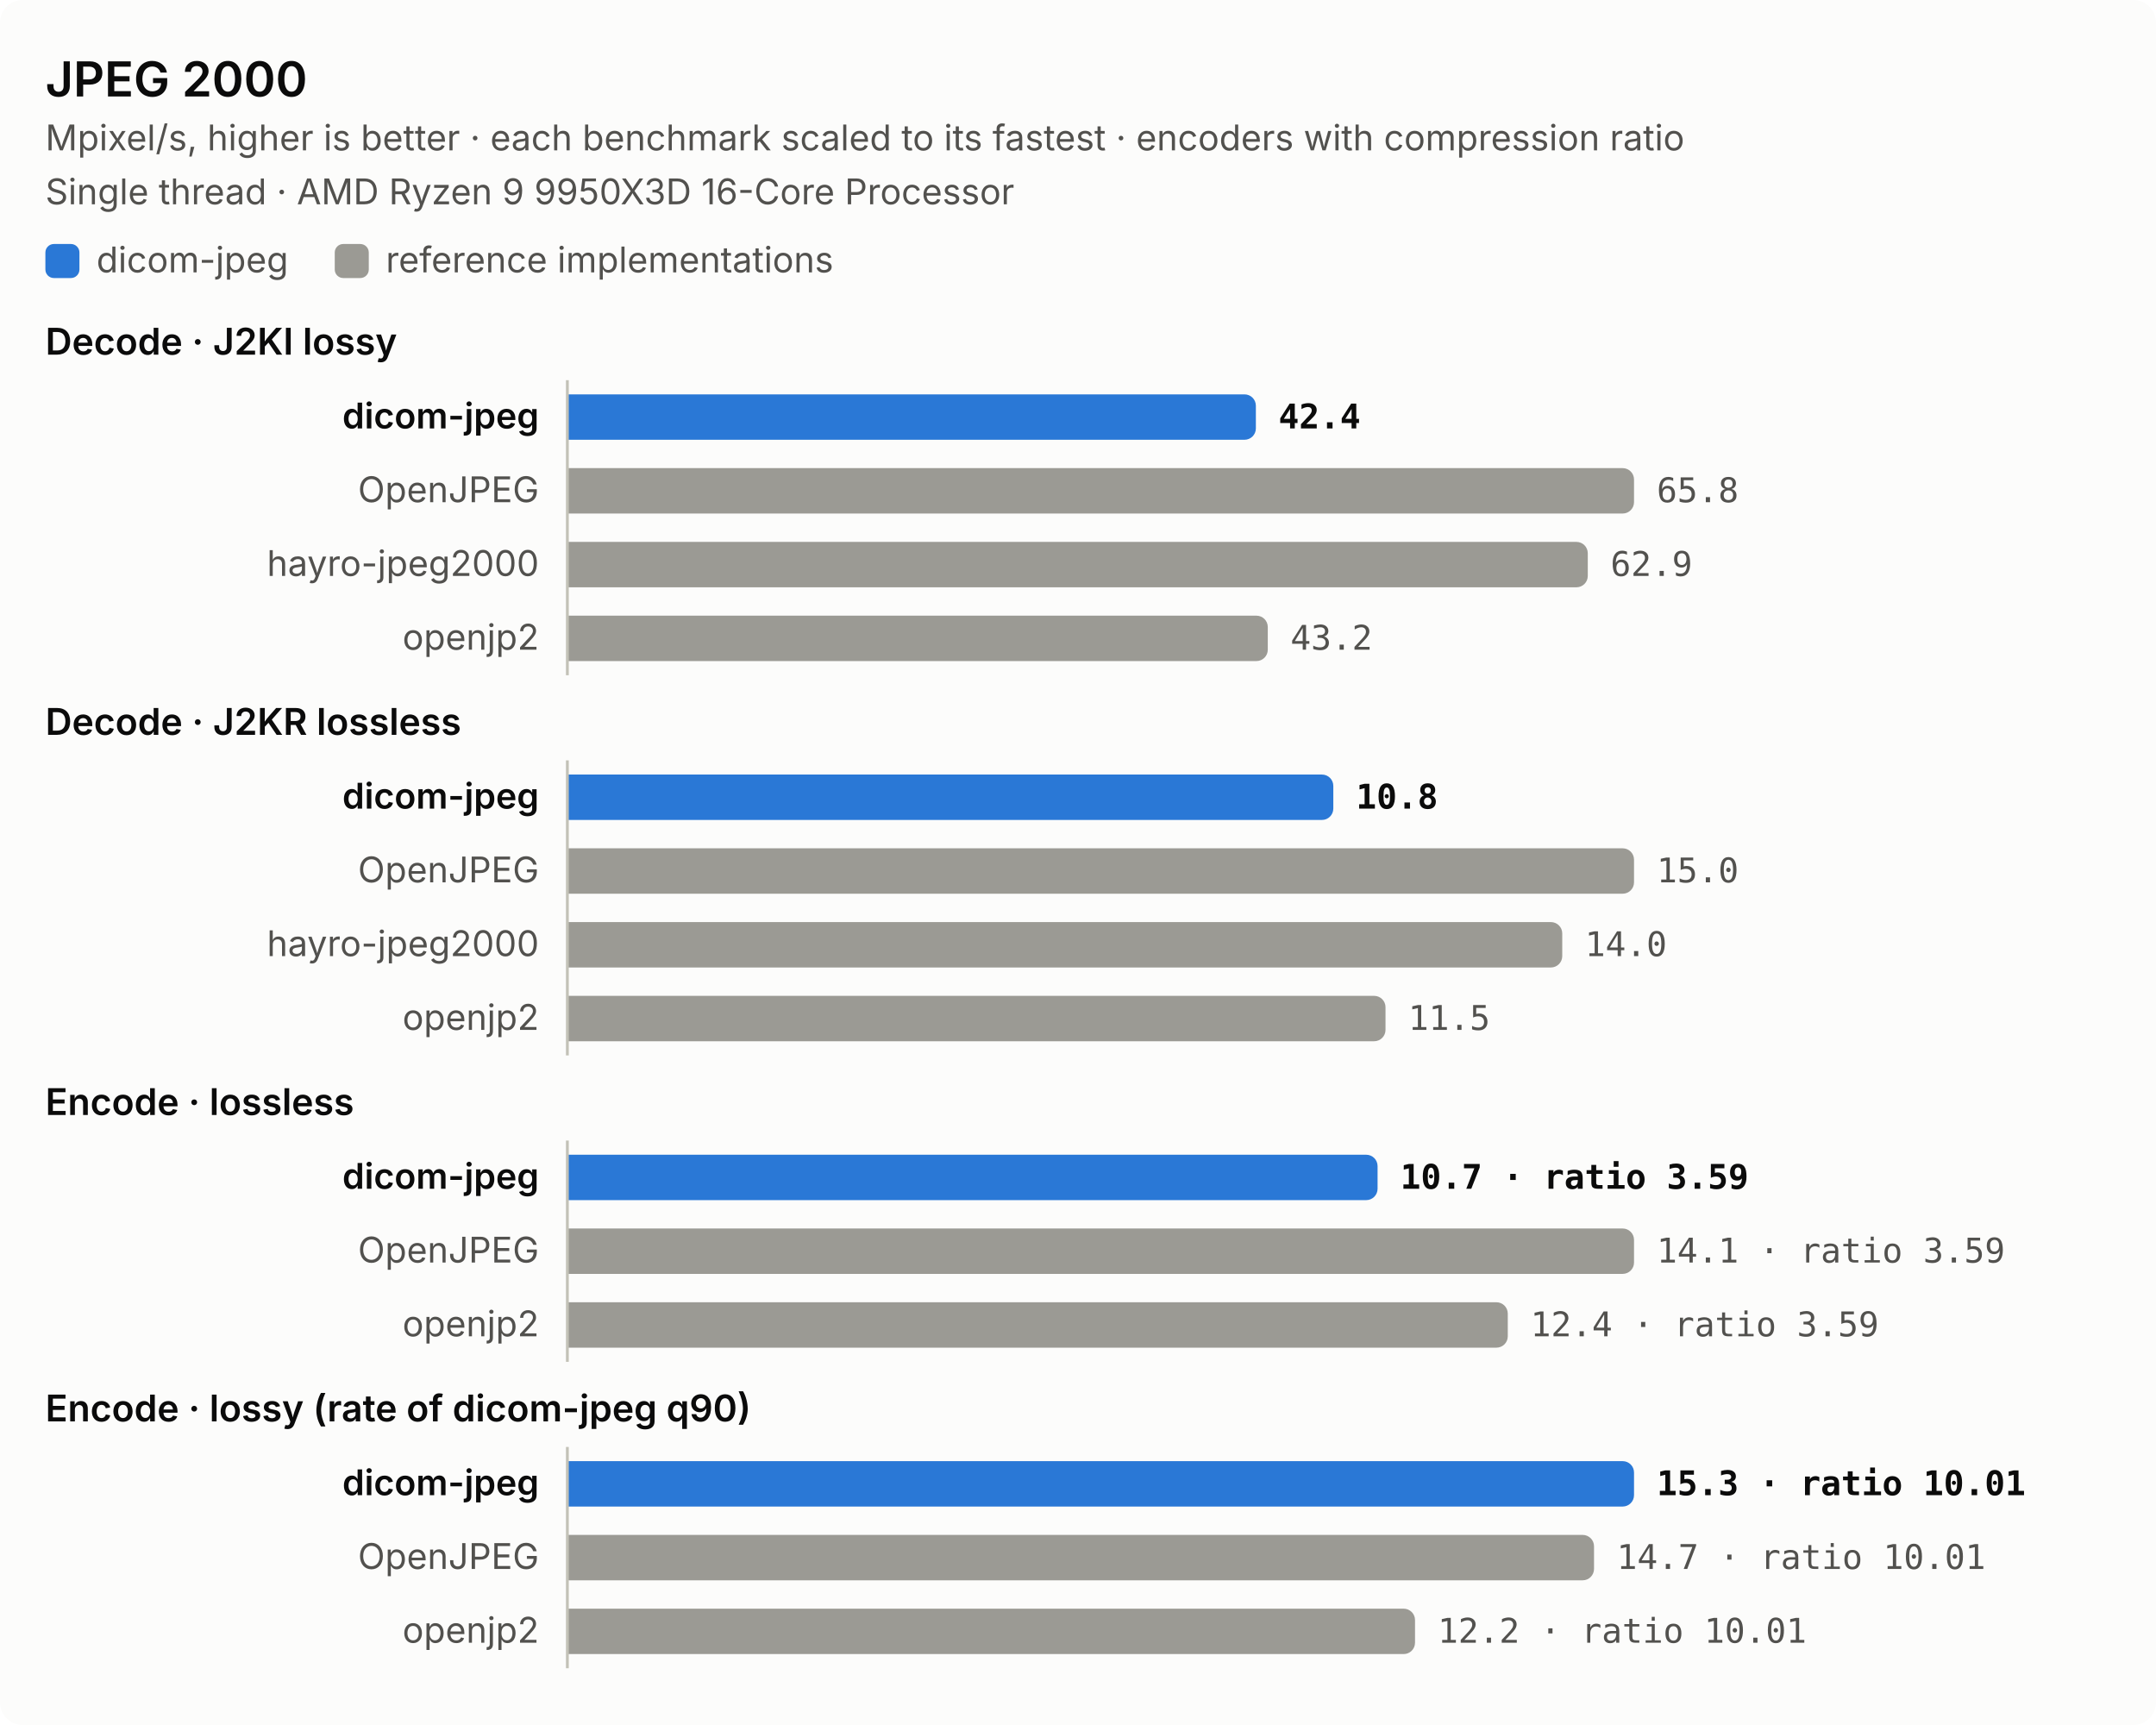
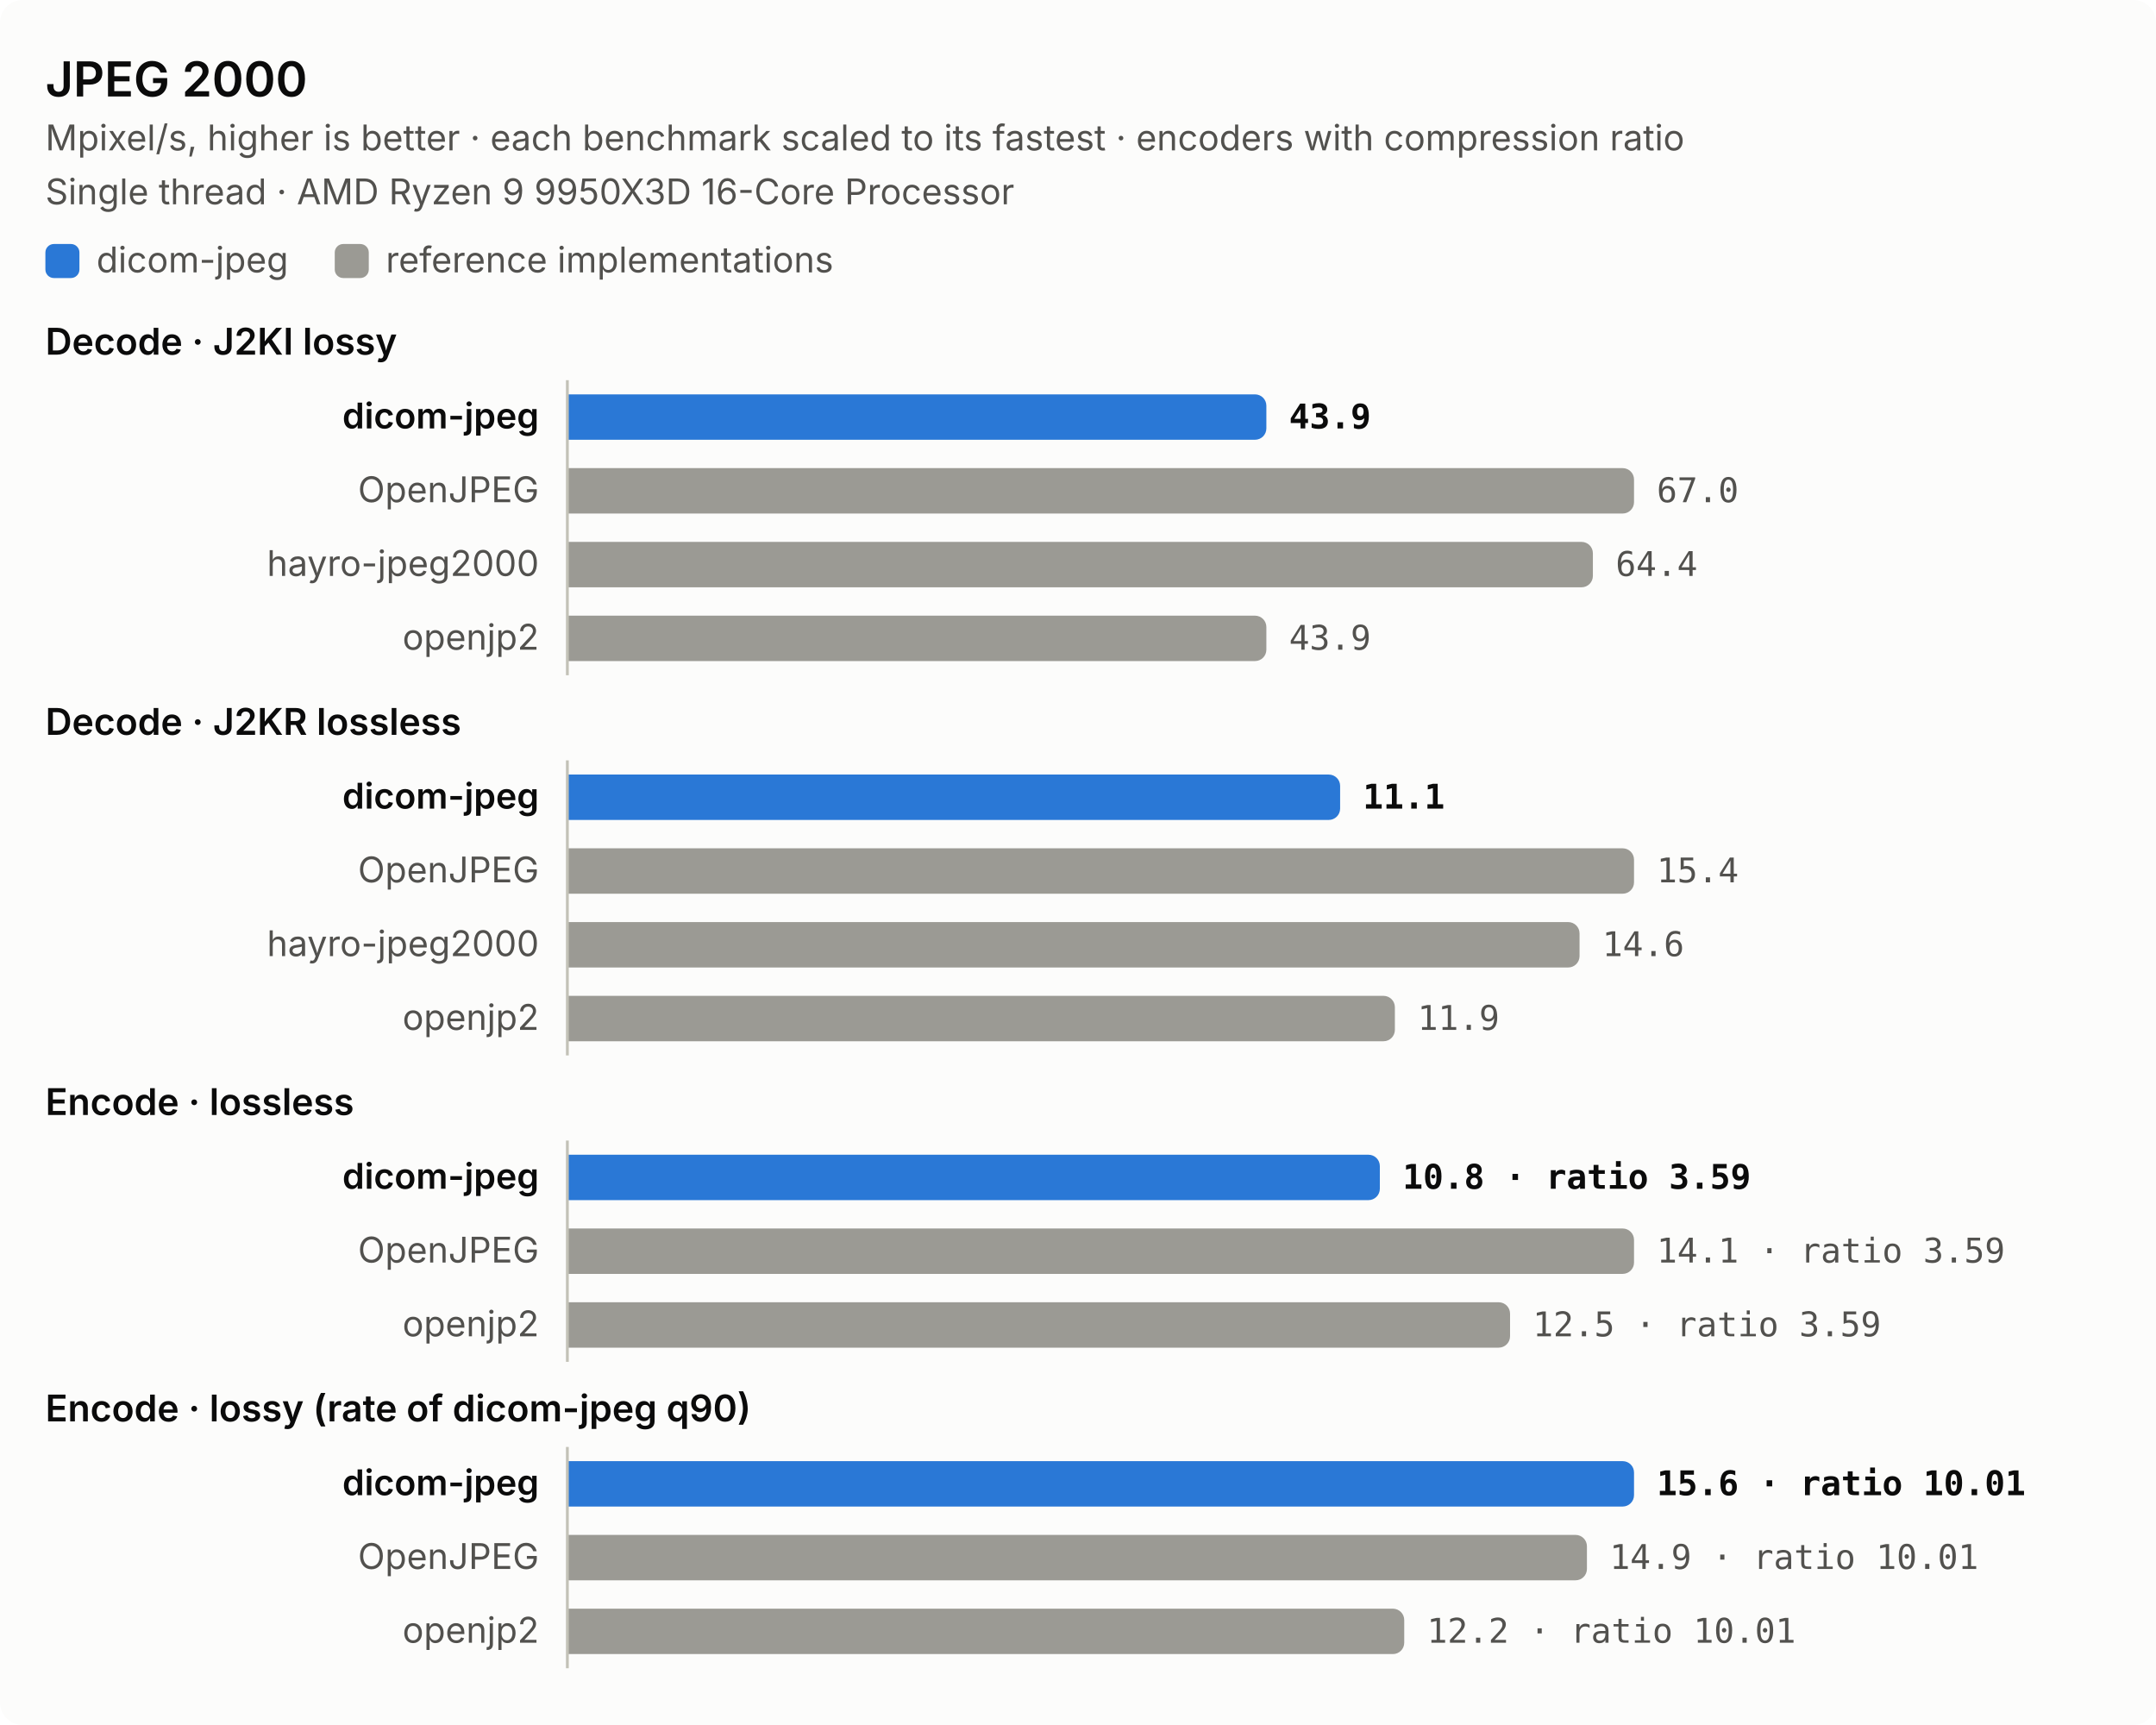
<svg xmlns="http://www.w3.org/2000/svg" width="760" height="608" viewBox="0 0 760 608" role="img" aria-label="JPEG 2000">
  <style>
.bg { fill: #fcfcfb; }
.title { fill: #0b0b0b; font: 600 17px system-ui, -apple-system, 'Segoe UI', sans-serif; }
.sub { fill: #52514e; font: 12.5px system-ui, -apple-system, 'Segoe UI', sans-serif; }
.group { fill: #0b0b0b; font: 600 13px system-ui, -apple-system, 'Segoe UI', sans-serif; }
.name { fill: #52514e; font: 12.5px system-ui, -apple-system, 'Segoe UI', sans-serif; }
.name.ours { fill: #0b0b0b; font-weight: 600; }
.value { fill: #52514e; font: 12px ui-monospace, 'SF Mono', Menlo, Consolas, monospace; }
.value.ours { fill: #0b0b0b; font-weight: 600; }
.axis { stroke: #c3c2b7; stroke-width: 1; }
.ours-fill { fill: #2a78d6; }
.ref-fill { fill: #9b9a94; }
.l0 { fill: #86b6ef; } .l1 { fill: #5598e7; } .l2 { fill: #256abf; } .l3 { fill: #184f95; } .l4 { fill: #104281; }
@media (prefers-color-scheme: dark) {
  .bg { fill: #1a1a19; }
  .title, .group, .name.ours, .value.ours { fill: #f0efec; }
  .sub, .name, .value { fill: #c3c2b7; }
  .axis { stroke: #383835; }
  .ours-fill { fill: #3987e5; }
  .ref-fill { fill: #6e6d68; }
  .l0 { fill: #184f95; } .l1 { fill: #256abf; } .l2 { fill: #3987e5; } .l3 { fill: #6da7ec; } .l4 { fill: #9ec5f4; }
}
</style>
  <rect class="bg" width="760" height="608" rx="8" />
  <text x="16.0" y="34.0" class="title" text-anchor="start">JPEG 2000</text>
  <text x="16.0" y="53.0" class="sub" text-anchor="start">Mpixel/s, higher is better · each benchmark scaled to its fastest · encoders with compression ratio</text>
  <text x="16.0" y="72.0" class="sub" text-anchor="start">Single thread · AMD Ryzen 9 9950X3D 16-Core Processor</text>
  <rect class="ours-fill" x="16" y="86" width="12" height="12" rx="3" />
  <text x="34.0" y="96.0" class="sub" text-anchor="start">dicom-jpeg</text>
  <rect class="ref-fill" x="118.0" y="86" width="12" height="12" rx="3" />
  <text x="136.0" y="96.0" class="sub" text-anchor="start">reference implementations</text>
  <text x="16.0" y="125.0" class="group" text-anchor="start">Decode · J2KI lossy</text>
  <text x="190.0" y="151.0" class="name ours" text-anchor="end">dicom-jpeg</text>
-   <path class="ours-fill" d="M200.0,139.0 h238.7 a4,4 0 0 1 4,4 v8.0 a4,4 0 0 1 -4,4 h-238.7 z" />
-   <text x="450.7" y="151.0" class="value ours" text-anchor="start">42.4</text>
+   <path class="ours-fill" d="M200.0,139.0 h242.4 a4,4 0 0 1 4,4 v8.0 a4,4 0 0 1 -4,4 h-242.4 z" />
+   <text x="454.4" y="151.0" class="value ours" text-anchor="start">43.9</text>
  <text x="190.0" y="177.0" class="name" text-anchor="end">OpenJPEG</text>
  <path class="ref-fill" d="M200.0,165.0 h372.0 a4,4 0 0 1 4,4 v8.0 a4,4 0 0 1 -4,4 h-372.0 z" />
-   <text x="584.0" y="177.0" class="value" text-anchor="start">65.8</text>
+   <text x="584.0" y="177.0" class="value" text-anchor="start">67.0</text>
  <text x="190.0" y="203.0" class="name" text-anchor="end">hayro-jpeg2000</text>
-   <path class="ref-fill" d="M200.0,191.0 h355.7 a4,4 0 0 1 4,4 v8.0 a4,4 0 0 1 -4,4 h-355.7 z" />
-   <text x="567.7" y="203.0" class="value" text-anchor="start">62.9</text>
+   <path class="ref-fill" d="M200.0,191.0 h357.5 a4,4 0 0 1 4,4 v8.0 a4,4 0 0 1 -4,4 h-357.5 z" />
+   <text x="569.5" y="203.0" class="value" text-anchor="start">64.4</text>
  <text x="190.0" y="229.0" class="name" text-anchor="end">openjp2</text>
-   <path class="ref-fill" d="M200.0,217.0 h242.9 a4,4 0 0 1 4,4 v8.0 a4,4 0 0 1 -4,4 h-242.9 z" />
-   <text x="454.9" y="229.0" class="value" text-anchor="start">43.2</text>
+   <path class="ref-fill" d="M200.0,217.0 h242.4 a4,4 0 0 1 4,4 v8.0 a4,4 0 0 1 -4,4 h-242.4 z" />
+   <text x="454.4" y="229.0" class="value" text-anchor="start">43.9</text>
  <line class="axis" x1="200" y1="134" x2="200" y2="238" />
  <text x="16.0" y="259.0" class="group" text-anchor="start">Decode · J2KR lossless</text>
  <text x="190.0" y="285.0" class="name ours" text-anchor="end">dicom-jpeg</text>
-   <path class="ours-fill" d="M200.0,273.0 h266.0 a4,4 0 0 1 4,4 v8.0 a4,4 0 0 1 -4,4 h-266.0 z" />
-   <text x="478.0" y="285.0" class="value ours" text-anchor="start">10.8</text>
+   <path class="ours-fill" d="M200.0,273.0 h268.4 a4,4 0 0 1 4,4 v8.0 a4,4 0 0 1 -4,4 h-268.4 z" />
+   <text x="480.4" y="285.0" class="value ours" text-anchor="start">11.1</text>
  <text x="190.0" y="311.0" class="name" text-anchor="end">OpenJPEG</text>
  <path class="ref-fill" d="M200.0,299.0 h372.0 a4,4 0 0 1 4,4 v8.0 a4,4 0 0 1 -4,4 h-372.0 z" />
-   <text x="584.0" y="311.0" class="value" text-anchor="start">15.0</text>
+   <text x="584.0" y="311.0" class="value" text-anchor="start">15.4</text>
  <text x="190.0" y="337.0" class="name" text-anchor="end">hayro-jpeg2000</text>
-   <path class="ref-fill" d="M200.0,325.0 h346.7 a4,4 0 0 1 4,4 v8.0 a4,4 0 0 1 -4,4 h-346.7 z" />
-   <text x="558.7" y="337.0" class="value" text-anchor="start">14.0</text>
+   <path class="ref-fill" d="M200.0,325.0 h352.8 a4,4 0 0 1 4,4 v8.0 a4,4 0 0 1 -4,4 h-352.8 z" />
+   <text x="564.8" y="337.0" class="value" text-anchor="start">14.6</text>
  <text x="190.0" y="363.0" class="name" text-anchor="end">openjp2</text>
-   <path class="ref-fill" d="M200.0,351.0 h284.4 a4,4 0 0 1 4,4 v8.0 a4,4 0 0 1 -4,4 h-284.4 z" />
-   <text x="496.4" y="363.0" class="value" text-anchor="start">11.5</text>
+   <path class="ref-fill" d="M200.0,351.0 h287.7 a4,4 0 0 1 4,4 v8.0 a4,4 0 0 1 -4,4 h-287.7 z" />
+   <text x="499.7" y="363.0" class="value" text-anchor="start">11.9</text>
  <line class="axis" x1="200" y1="268" x2="200" y2="372" />
  <text x="16.0" y="393.0" class="group" text-anchor="start">Encode · lossless</text>
  <text x="190.0" y="419.0" class="name ours" text-anchor="end">dicom-jpeg</text>
-   <path class="ours-fill" d="M200.0,407.0 h281.6 a4,4 0 0 1 4,4 v8.0 a4,4 0 0 1 -4,4 h-281.6 z" />
-   <text x="493.6" y="419.0" class="value ours" text-anchor="start">10.7 · ratio 3.59</text>
+   <path class="ours-fill" d="M200.0,407.0 h282.4 a4,4 0 0 1 4,4 v8.0 a4,4 0 0 1 -4,4 h-282.4 z" />
+   <text x="494.4" y="419.0" class="value ours" text-anchor="start">10.8 · ratio 3.59</text>
  <text x="190.0" y="445.0" class="name" text-anchor="end">OpenJPEG</text>
  <path class="ref-fill" d="M200.0,433.0 h372.0 a4,4 0 0 1 4,4 v8.0 a4,4 0 0 1 -4,4 h-372.0 z" />
  <text x="584.0" y="445.0" class="value" text-anchor="start">14.1 · ratio 3.59</text>
  <text x="190.0" y="471.0" class="name" text-anchor="end">openjp2</text>
-   <path class="ref-fill" d="M200.0,459.0 h327.5 a4,4 0 0 1 4,4 v8.0 a4,4 0 0 1 -4,4 h-327.5 z" />
-   <text x="539.5" y="471.0" class="value" text-anchor="start">12.4 · ratio 3.59</text>
+   <path class="ref-fill" d="M200.0,459.0 h328.3 a4,4 0 0 1 4,4 v8.0 a4,4 0 0 1 -4,4 h-328.3 z" />
+   <text x="540.3" y="471.0" class="value" text-anchor="start">12.5 · ratio 3.59</text>
  <line class="axis" x1="200" y1="402" x2="200" y2="480" />
  <text x="16.0" y="501.0" class="group" text-anchor="start">Encode · lossy (rate of dicom-jpeg q90)</text>
  <text x="190.0" y="527.0" class="name ours" text-anchor="end">dicom-jpeg</text>
  <path class="ours-fill" d="M200.0,515.0 h372.0 a4,4 0 0 1 4,4 v8.0 a4,4 0 0 1 -4,4 h-372.0 z" />
-   <text x="584.0" y="527.0" class="value ours" text-anchor="start">15.3 · ratio 10.01</text>
+   <text x="584.0" y="527.0" class="value ours" text-anchor="start">15.6 · ratio 10.01</text>
  <text x="190.0" y="553.0" class="name" text-anchor="end">OpenJPEG</text>
-   <path class="ref-fill" d="M200.0,541.0 h357.9 a4,4 0 0 1 4,4 v8.0 a4,4 0 0 1 -4,4 h-357.9 z" />
-   <text x="569.9" y="553.0" class="value" text-anchor="start">14.7 · ratio 10.01</text>
+   <path class="ref-fill" d="M200.0,541.0 h355.4 a4,4 0 0 1 4,4 v8.0 a4,4 0 0 1 -4,4 h-355.4 z" />
+   <text x="567.4" y="553.0" class="value" text-anchor="start">14.9 · ratio 10.01</text>
  <text x="190.0" y="579.0" class="name" text-anchor="end">openjp2</text>
-   <path class="ref-fill" d="M200.0,567.0 h294.8 a4,4 0 0 1 4,4 v8.0 a4,4 0 0 1 -4,4 h-294.8 z" />
-   <text x="506.8" y="579.0" class="value" text-anchor="start">12.2 · ratio 10.01</text>
+   <path class="ref-fill" d="M200.0,567.0 h291.0 a4,4 0 0 1 4,4 v8.0 a4,4 0 0 1 -4,4 h-291.0 z" />
+   <text x="503.0" y="579.0" class="value" text-anchor="start">12.2 · ratio 10.01</text>
  <line class="axis" x1="200" y1="510" x2="200" y2="588" />
</svg>
